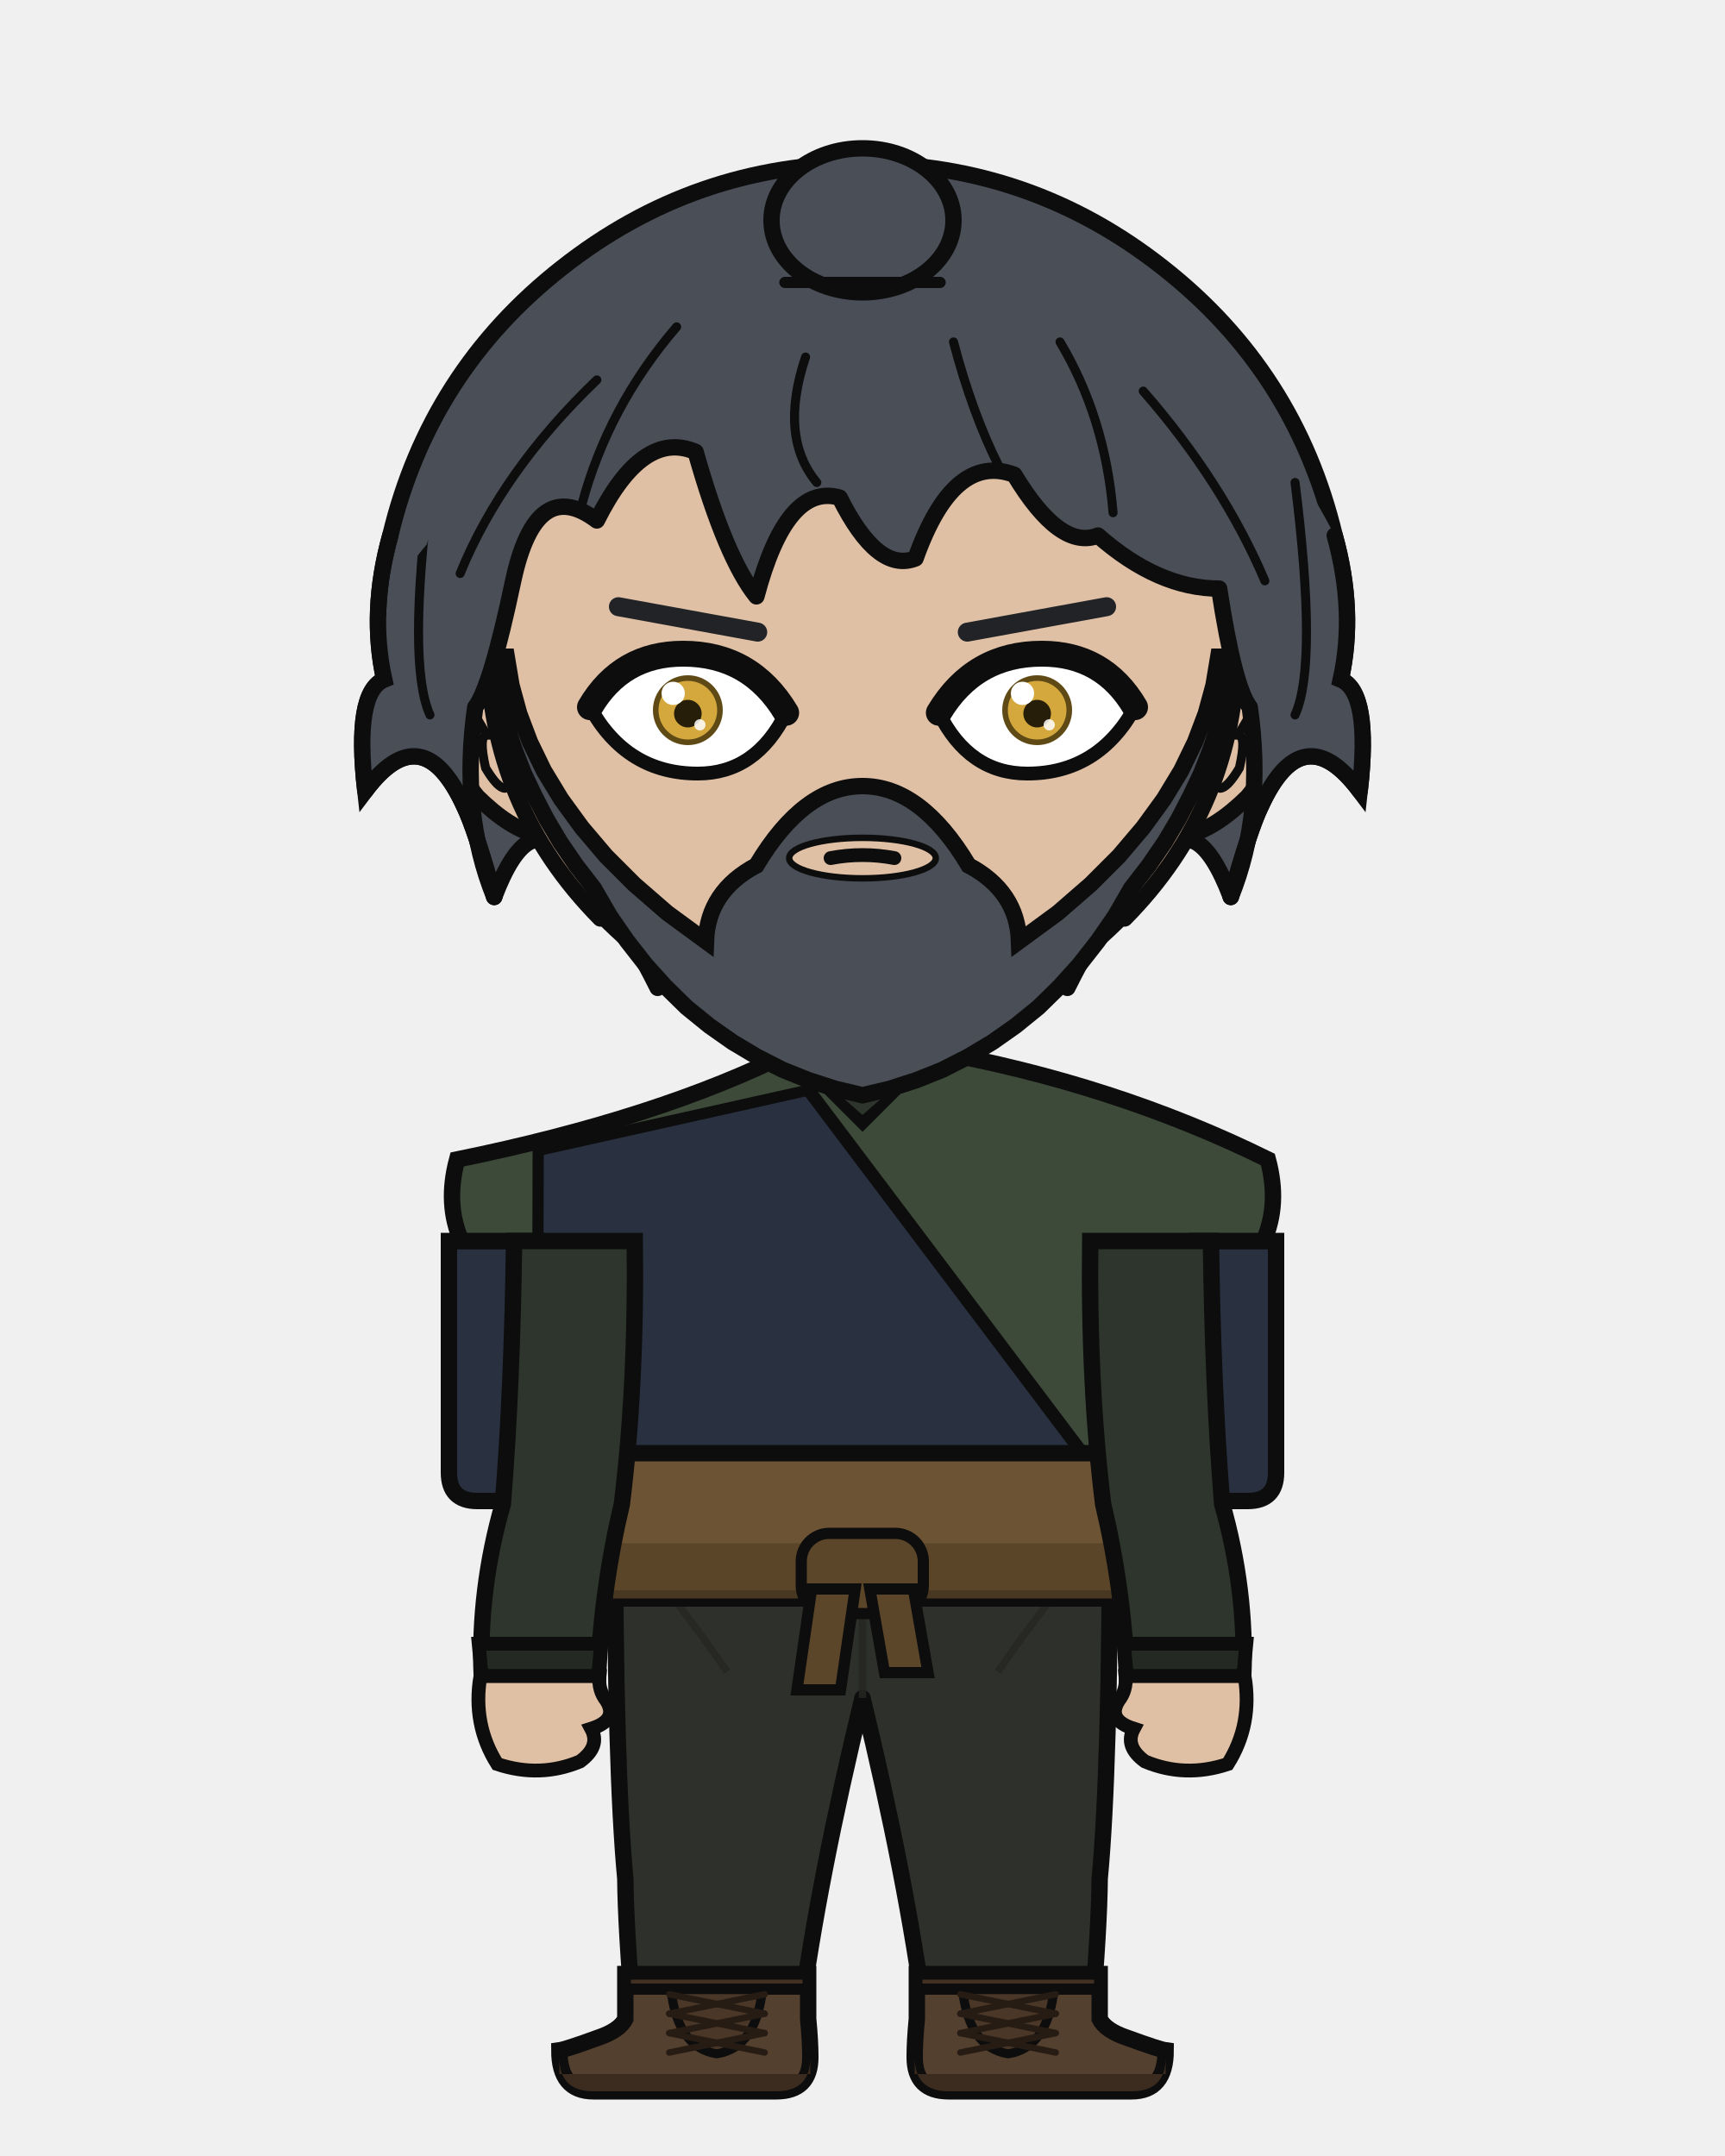
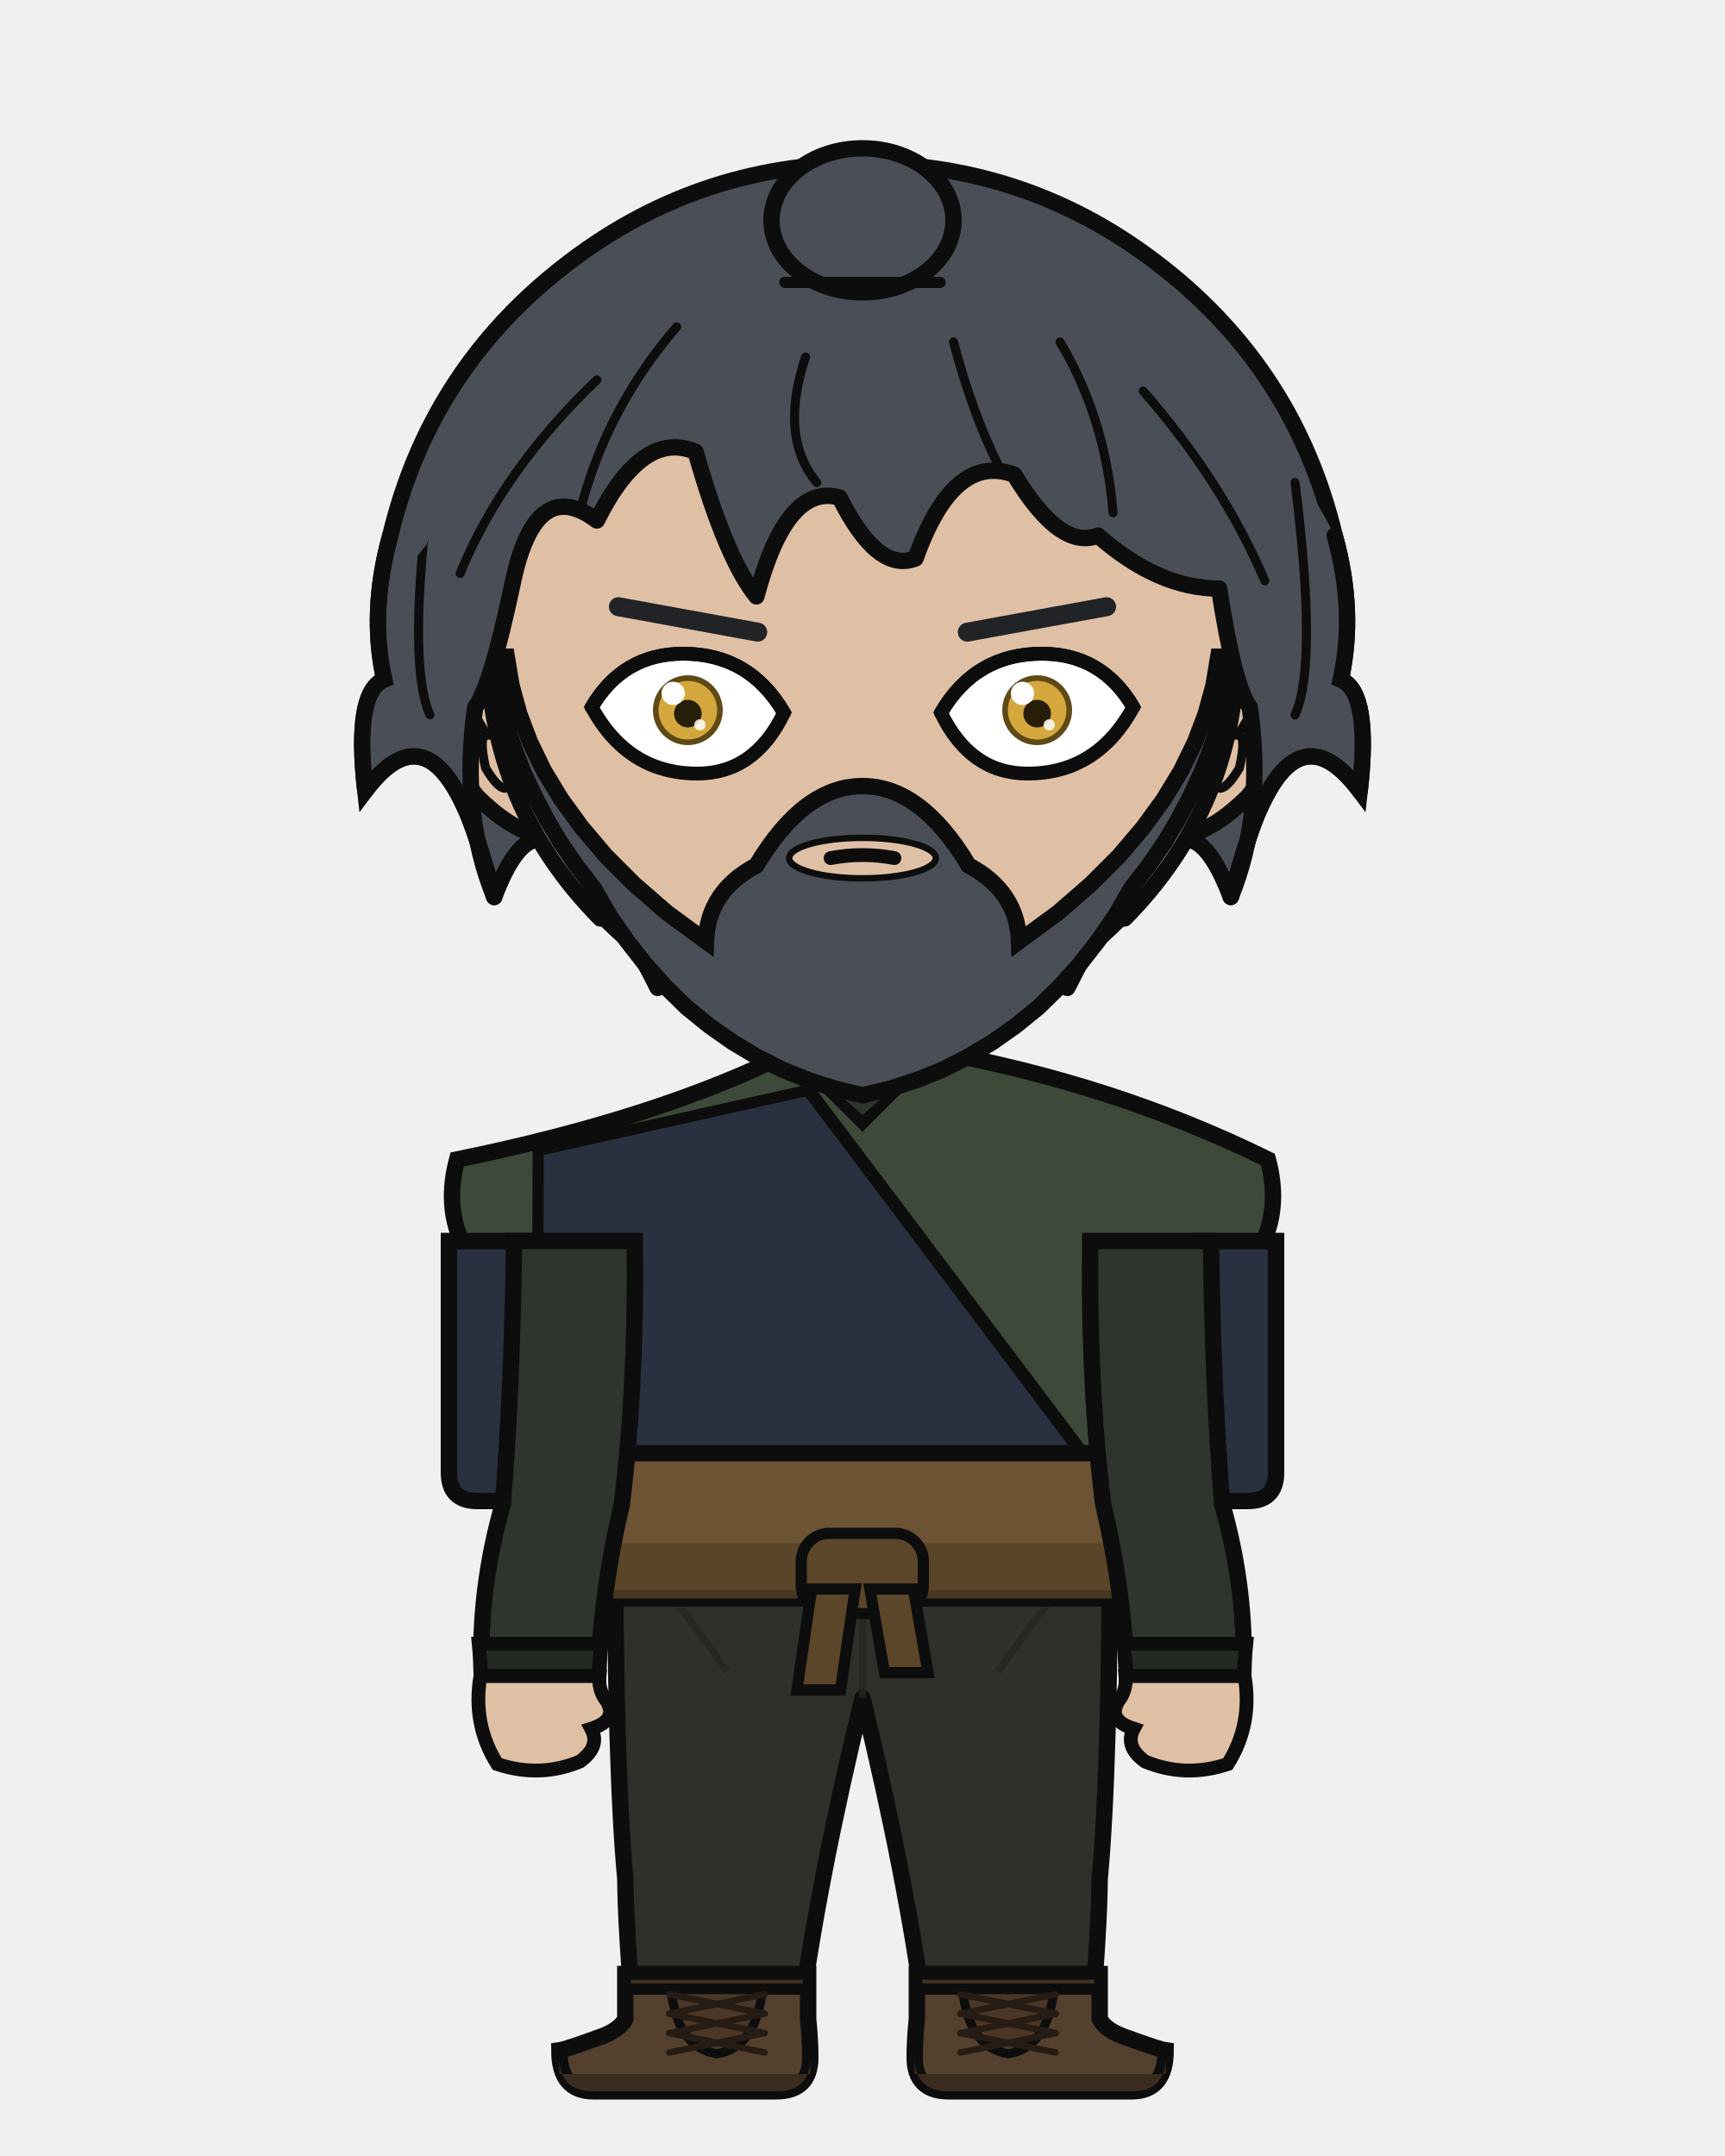
<svg xmlns="http://www.w3.org/2000/svg" width="400" height="500" viewBox="0 0 400 500">
  <defs>
    <clipPath id="hair-front">
      <path d="M 114.6 208.0 Q 106.7 188.6 110.2 164.0 Q 113.8 159.4 119.0 134.7 Q 124.3 110.1 138.4 120.7 Q 149.0 99.5 161.3 104.8 Q 168.3 129.5 175.4 138.3 Q 182.4 111.9 194.7 115.4 Q 203.5 133.0 212.3 129.5 Q 221.1 104.8 235.2 110.1 Q 245.8 127.7 254.6 124.2 Q 268.6 136.5 282.7 136.5 Q 286.2 159.4 289.8 164.0 Q 293.3 188.6 285.4 208.0 Q 289.8 192.2 292.4 186.9 Q 302.1 165.8 315.3 183.4 Q 317.9 160.5 310.9 157.6 Q 314.4 141.8 309.5 124.2 Q 292.5 91.3 264.3 69.0 Q 236.0 46.7 200.0 46.7 Q 164.0 46.7 135.7 69.0 Q 107.5 91.3 99.0 126.2 Q 85.6 141.8 89.1 157.6 Q 82.1 160.5 84.7 183.4 Q 97.9 165.8 107.6 186.9 Q 110.2 192.2 114.6 208.0 Z" />
    </clipPath>
  </defs>
  <path d="M 90.5 124.2 Q 99.6 86.2 130.3 62.1 Q 161.0 37.9 200.0 37.9 Q 239.0 37.9 269.7 62.1 Q 300.4 86.2 309.5 124.2 Q 314.4 141.8 310.9 157.6 Q 317.9 160.5 315.3 183.4 Q 302.1 165.8 292.4 186.9 Q 289.8 192.2 285.4 208.0 Q 277.4 186.9 268.6 199.2 Q 259.8 204.5 247.5 229.1 Q 226.4 204.5 200.0 209.8 Q 173.6 204.5 152.5 229.1 Q 140.2 204.5 131.4 199.2 Q 122.6 186.9 114.6 208.0 Q 110.2 192.2 107.6 186.9 Q 97.9 165.8 84.7 183.4 Q 82.1 160.5 89.1 157.6 Q 85.6 141.8 90.5 124.2 Z" fill="#4a4f57" />
  <path d="M 90.5 124.2 Q 99.6 86.2 130.3 62.1 Q 161.0 37.9 200.0 37.9 Q 239.0 37.9 269.7 62.1 Q 300.4 86.2 309.5 124.2 Q 314.4 141.8 310.9 157.6 Q 317.9 160.5 315.3 183.4 Q 302.1 165.8 292.4 186.9 Q 289.8 192.2 285.4 208.0 Q 277.4 186.9 268.6 199.2 Q 259.8 204.5 247.5 229.1 Q 226.4 204.5 200.0 209.8 Q 173.6 204.5 152.5 229.1 Q 140.2 204.5 131.4 199.2 Q 122.6 186.9 114.6 208.0 Q 110.2 192.2 107.6 186.9 Q 97.9 165.8 84.7 183.4 Q 82.1 160.5 89.1 157.6 Q 85.6 141.8 90.5 124.2 Z" fill="none" stroke="#0d0d0d" stroke-width="3.8" stroke-linecap="round" stroke-linejoin="round" />
  <rect x="179.8" y="225.4" width="40.3" height="40.5" rx="14.1" fill="#e0c0a4" />
  <line x1="179.8" y1="225.4" x2="179.8" y2="265.9" stroke="#0d0d0d" stroke-width="3.8" />
  <line x1="220.2" y1="225.4" x2="220.2" y2="265.9" stroke="#0d0d0d" stroke-width="3.8" />
  <path d="M 142.6 350.6 L 257.4 350.6 Q 257.4 410.2 255.0 435.7 Q 254.9 447.1 253.1 468.2 L 214.5 468.2 Q 210.2 435.7 200.0 393.8 Q 189.8 435.7 185.5 468.2 L 146.9 468.2 Q 145.1 447.1 145.0 435.7 Q 142.6 410.2 142.6 350.6 Z" fill="#2e302b" stroke="#0d0d0d" stroke-width="3.8" stroke-linejoin="round" />
  <line x1="200.0" y1="355.8" x2="200.0" y2="393.8" stroke="#252622" stroke-width="1.7" opacity="0.8" />
  <path d="M 145.0 357.5 Q 156.8 370.5 168.6 387.7" fill="none" stroke="#252622" stroke-width="1.7" opacity="0.8" />
  <path d="M 255.0 357.5 Q 243.2 370.5 231.4 387.7" fill="none" stroke="#252622" stroke-width="1.7" opacity="0.8" />
  <path d="M 187.4 457.8 L 187.4 468.2 Q 187.9 473.3 187.9 477.1 Q 187.9 485.0 180.0 485.0 L 137.6 485.0 Q 129.7 485.0 129.7 475.5 Q 131.2 475.3 138.6 472.6 Q 143.7 470.9 145.0 468.2 L 145.0 457.8 Z" fill="#54402f" stroke="#0d0d0d" stroke-width="3.8" />
  <path d="M 187.9 481.0 L 129.7 481.0 L 129.7 477.1 Q 129.7 485.0 137.6 485.0 L 180.0 485.0 Q 187.9 485.0 187.9 477.1 Z" fill="#3b2c1f" />
  <rect x="145.0" y="457.8" width="42.4" height="3.5" fill="#423122" stroke="#0d0d0d" stroke-width="2.6" />
  <path d="M 155.6 461.4 L 176.8 461.4 Q 175.3 474.9 166.2 476.3 Q 157.1 474.9 155.6 461.4 Z" fill="#4a3727" stroke="#0d0d0d" stroke-width="2.1" />
  <line x1="177.3" y1="462.5" x2="155.2" y2="467.0" stroke="#261c14" stroke-width="1.5" stroke-linecap="round" />
  <line x1="155.2" y1="462.5" x2="177.3" y2="467.0" stroke="#261c14" stroke-width="1.5" stroke-linecap="round" />
  <line x1="177.3" y1="467.0" x2="155.2" y2="471.5" stroke="#261c14" stroke-width="1.5" stroke-linecap="round" />
  <line x1="155.2" y1="467.0" x2="177.3" y2="471.5" stroke="#261c14" stroke-width="1.5" stroke-linecap="round" />
  <line x1="177.3" y1="471.5" x2="155.2" y2="476.0" stroke="#261c14" stroke-width="1.5" stroke-linecap="round" />
  <line x1="155.2" y1="471.5" x2="177.3" y2="476.0" stroke="#261c14" stroke-width="1.5" stroke-linecap="round" />
  <path d="M 212.6 457.8 L 212.6 468.2 Q 212.1 473.3 212.1 477.1 Q 212.1 485.0 220.0 485.0 L 262.4 485.0 Q 270.3 485.0 270.3 475.5 Q 268.8 475.3 261.4 472.6 Q 256.3 470.9 255.0 468.2 L 255.0 457.8 Z" fill="#54402f" stroke="#0d0d0d" stroke-width="3.8" />
  <path d="M 212.1 481.0 L 270.3 481.0 L 270.3 477.1 Q 270.3 485.0 262.4 485.0 L 220.0 485.0 Q 212.1 485.0 212.1 477.1 Z" fill="#3b2c1f" />
  <rect x="212.6" y="457.8" width="42.4" height="3.5" fill="#423122" stroke="#0d0d0d" stroke-width="2.6" />
  <path d="M 223.2 461.4 L 244.4 461.4 Q 242.9 474.9 233.8 476.3 Q 224.7 474.9 223.2 461.4 Z" fill="#4a3727" stroke="#0d0d0d" stroke-width="2.1" />
  <line x1="244.8" y1="462.5" x2="222.7" y2="467.0" stroke="#261c14" stroke-width="1.5" stroke-linecap="round" />
  <line x1="222.7" y1="462.5" x2="244.8" y2="467.0" stroke="#261c14" stroke-width="1.5" stroke-linecap="round" />
  <line x1="244.8" y1="467.0" x2="222.7" y2="471.5" stroke="#261c14" stroke-width="1.5" stroke-linecap="round" />
  <line x1="222.7" y1="467.0" x2="244.8" y2="471.5" stroke="#261c14" stroke-width="1.5" stroke-linecap="round" />
  <line x1="244.8" y1="471.5" x2="222.7" y2="476.0" stroke="#261c14" stroke-width="1.5" stroke-linecap="round" />
  <line x1="222.7" y1="471.5" x2="244.8" y2="476.0" stroke="#261c14" stroke-width="1.5" stroke-linecap="round" />
  <path d="M 122.8 287.8 L 104.1 287.8 L 104.1 341.5 Q 104.1 348.1 110.7 348.1 L 122.8 348.1 Z" fill="#293040" stroke="#0d0d0d" stroke-width="3.8" />
  <path d="M 277.2 287.8 L 295.9 287.8 L 295.9 341.5 Q 295.9 348.1 289.3 348.1 L 277.2 348.1 Z" fill="#293040" stroke="#0d0d0d" stroke-width="3.8" />
  <path d="M 183.9 243.7 Q 153.0 259.3 106.0 268.9 Q 103.2 279.3 107.0 287.8 L 122.5 287.8 Q 122.5 321.4 121.3 348.8 Q 120.5 349.8 120.5 350.6 L 279.5 350.6 Q 279.5 349.8 278.7 348.8 Q 277.5 321.4 277.5 287.8 L 293.0 287.8 Q 296.8 279.3 294.0 268.9 Q 258.3 251.3 216.1 243.7 L 200.0 259.8 Z" fill="#3d4a39" stroke="#0d0d0d" stroke-width="3.8" />
  <path d="M 187.4 245.3 L 200.0 256.3 L 212.6 245.3" fill="none" stroke="#2e352c" stroke-width="3.4" />
  <path d="M 187.5 252.8 L 124.8 266.8 Q 124.8 348.8 121.3 344.6 L 256.7 344.6 Z" fill="#293040" stroke="#0d0d0d" stroke-width="2.6" />
  <path d="M 187.5 252.8 L 256.7 344.6" fill="none" stroke="#0d0d0d" stroke-width="3.0" stroke-linecap="round" />
  <rect x="118.9" y="337.0" width="162.2" height="33.7" rx="6.1" fill="#6b5334" stroke="#0d0d0d" stroke-width="3.8" />
  <rect x="118.9" y="357.9" width="162.2" height="12.8" rx="6.1" fill="#564126" opacity="0.8" />
  <rect x="185.8" y="355.6" width="28.3" height="18.6" rx="6.5" fill="#5c4629" stroke="#0d0d0d" stroke-width="2.6" />
  <path d="M 188.2 368.5 L 198.3 368.5 L 194.9 391.9 L 184.8 391.9 Z" fill="#5c4629" stroke="#0d0d0d" stroke-width="2.6" />
  <path d="M 201.7 368.5 L 211.8 368.5 L 215.2 387.9 L 205.1 387.9 Z" fill="#5c4629" stroke="#0d0d0d" stroke-width="2.6" />
  <path d="M 147.2 287.8 L 119.2 287.8 Q 118.8 321.4 116.6 348.8 Q 110.9 368.7 111.7 388.7 L 138.7 388.7 Q 139.5 368.7 144.2 348.8 Q 147.6 321.4 147.2 287.8 Z" fill="#2e352c" stroke="#0d0d0d" stroke-width="3.8" />
  <path d="M 111.0 381.2 L 139.4 381.2 L 138.7 388.7 L 111.7 388.7 Z" fill="#242a23" stroke="#0d0d0d" stroke-width="3.2" />
  <path d="M 111.4 388.7 Q 109.5 399.9 115.3 409.1 Q 125.2 412.4 134.5 408.5 Q 139.3 405.0 137.1 400.9 Q 143.4 398.9 140.6 394.4 Q 138.7 392.0 139.0 388.7 Z" fill="#e0c0a4" stroke="#0d0d0d" stroke-width="3.2" />
  <path d="M 252.8 287.8 L 280.8 287.8 Q 281.2 321.4 283.4 348.8 Q 289.1 368.7 288.3 388.7 L 261.3 388.7 Q 260.5 368.7 255.8 348.8 Q 252.4 321.4 252.8 287.8 Z" fill="#2e352c" stroke="#0d0d0d" stroke-width="3.8" />
  <path d="M 260.6 381.2 L 289.0 381.2 L 288.3 388.7 L 261.3 388.7 Z" fill="#242a23" stroke="#0d0d0d" stroke-width="3.2" />
  <path d="M 288.6 388.7 Q 290.5 399.9 284.7 409.1 Q 274.8 412.4 265.5 408.5 Q 260.7 405.0 262.9 400.9 Q 256.6 398.9 259.4 394.4 Q 261.3 392.0 261.0 388.7 Z" fill="#e0c0a4" stroke="#0d0d0d" stroke-width="3.2" />
  <path d="M 113.1 153.2 Q 108.1 153.5 104.9 158.7 Q 102.2 164.3 104.0 173.5 Q 106.7 180.0 110.7 184.8 Q 118.2 192.2 124.7 193.7 Z" fill="#e0c0a4" />
  <path d="M 113.1 153.2 Q 108.1 153.5 104.9 158.7 Q 102.2 164.3 104.0 173.5 Q 106.7 180.0 110.7 184.8 Q 118.2 192.2 124.7 193.7" fill="none" stroke="#0d0d0d" stroke-width="3.8" stroke-linecap="round" />
  <path d="M 106.6 169.6 Q 105.6 165.1 106.4 163.5 Q 107.3 162.5 108.9 163.7 Q 110.8 166.9 112.9 170.5 Q 110.9 170.6 112.6 178.1 Q 115.4 182.8 117.1 182.8" fill="none" stroke="#0d0d0d" stroke-width="2.1" stroke-linecap="round" />
  <path d="M 286.9 153.2 Q 291.9 153.5 295.1 158.7 Q 297.8 164.3 296.0 173.5 Q 293.3 180.0 289.3 184.8 Q 281.8 192.2 275.3 193.7 Z" fill="#e0c0a4" />
  <path d="M 286.9 153.2 Q 291.9 153.5 295.1 158.7 Q 297.8 164.3 296.0 173.5 Q 293.3 180.0 289.3 184.8 Q 281.8 192.2 275.3 193.7" fill="none" stroke="#0d0d0d" stroke-width="3.8" stroke-linecap="round" />
  <path d="M 293.4 169.6 Q 294.4 165.1 293.6 163.5 Q 292.7 162.5 291.1 163.7 Q 289.2 166.9 287.1 170.5 Q 289.1 170.6 287.4 178.1 Q 284.6 182.8 282.9 182.8" fill="none" stroke="#0d0d0d" stroke-width="2.1" stroke-linecap="round" />
  <path d="M 200.0 62.6 Q 236.1 62.6 261.6 88.3 Q 287.1 114.1 286.9 150.6 Q 286.4 187.1 260.8 213.0 Q 235.4 239.0 200.0 239.0 Q 164.6 239.0 139.2 213.0 Q 113.6 187.1 113.1 150.6 Q 112.9 114.1 138.4 88.3 Q 163.9 62.6 200.0 62.6 Z" fill="#e0c0a4" />
  <path d="M 139.2 213.0 Q 113.6 187.1 113.1 150.6 Q 112.9 114.1 138.4 88.3 Q 163.9 62.6 200.0 62.6 Q 236.1 62.6 261.6 88.3 Q 287.1 114.1 286.9 150.6 Q 286.4 187.1 260.8 213.0" fill="none" stroke="#0d0d0d" stroke-width="3.8" stroke-linecap="round" />
  <path d="M 260.8 213.0 Q 235.4 239.0 200.0 239.0 Q 164.6 239.0 139.2 213.0" fill="none" stroke="#0d0d0d" stroke-width="2.3" stroke-linecap="round" />
  <path d="M 114.0 152.3 L 114.8 157.7 L 116.0 163.1 L 117.5 168.4 L 119.3 173.8 L 121.4 179.2 L 123.9 184.5 L 126.7 189.9 L 129.9 195.3 L 133.6 200.7 L 137.7 206.0 L 137.7 206.0 L 141.4 212.4 L 145.4 218.2 L 149.7 223.7 L 154.3 228.8 L 159.2 233.6 L 164.5 237.9 L 169.9 241.7 L 175.6 245.1 L 181.5 248.1 L 187.5 250.5 L 193.7 252.5 L 200.0 254.0 L 206.3 252.5 L 212.5 250.5 L 218.5 248.1 L 224.4 245.1 L 230.1 241.7 L 235.5 237.9 L 240.8 233.6 L 245.7 228.8 L 250.3 223.7 L 254.6 218.2 L 258.6 212.4 L 262.3 206.0 L 266.4 200.7 L 270.1 195.3 L 273.3 189.9 L 276.1 184.5 L 278.6 179.2 L 280.7 173.8 L 282.5 168.4 L 284.0 163.1 L 285.2 157.7 L 286.0 152.3 L 282.5 152.3 L 281.4 158.9 L 279.6 165.5 L 277.1 172.1 L 273.9 178.7 L 269.9 185.3 L 265.1 191.9 L 259.5 198.5 L 252.9 205.1 L 245.3 211.7 L 236.3 218.3 Q 235.9 206.7 224.6 200.7 Q 213.6 182.3 200.0 182.3 Q 186.4 182.3 175.4 200.7 Q 164.1 206.7 163.7 218.3 L 154.7 211.7 L 147.1 205.1 L 140.5 198.5 L 134.9 191.9 L 130.1 185.3 L 126.1 178.7 L 122.9 172.1 L 120.4 165.5 L 118.6 158.9 L 117.5 152.3 Z" fill="#4a4f57" stroke="#0d0d0d" stroke-width="3.8" />
  <ellipse cx="200.0" cy="199.0" rx="17.0" ry="4.7" fill="#e0c0a4" stroke="#0d0d0d" stroke-width="1.5" />
  <line x1="175.7" y1="146.6" x2="143.4" y2="140.7" stroke="#212327" stroke-width="4.4" stroke-linecap="round" />
  <defs>
    <clipPath id="eye-l">
-       <path d="M 182.3 165.3 Q 174.1 151.6 158.4 151.6 Q 144.1 151.6 136.8 164.0 Q 145.3 179.4 161.8 179.4 Q 175.3 179.4 182.3 165.3 Z" />
+       <path d="M 181.8 165.3 Q 173.8 151.6 158.4 151.6 Q 144.5 151.6 137.2 164.0 Q 145.6 179.4 161.7 179.4 Q 175.0 179.4 181.8 165.3 Z" />
    </clipPath>
  </defs>
-   <path d="M 182.3 165.3 Q 174.1 151.6 158.4 151.6 Q 144.1 151.6 136.8 164.0 Q 145.3 179.4 161.8 179.4 Q 175.3 179.4 182.3 165.3 Z" fill="white" stroke="#0d0d0d" stroke-width="3.2" />
+   <path d="M 181.8 165.3 Q 173.8 151.6 158.4 151.6 Q 144.5 151.6 137.2 164.0 Q 145.6 179.4 161.7 179.4 Q 175.0 179.4 181.8 165.3 Z" fill="white" stroke="#0d0d0d" stroke-width="3.2" />
  <g clip-path="url(#eye-l)">
    <circle cx="159.5" cy="164.7" r="8.1" fill="#5f4a16" />
    <circle cx="159.5" cy="164.7" r="6.8" fill="#d4a83c" />
    <circle cx="159.5" cy="165.5" r="3.2" fill="#261e09" />
    <circle cx="156.1" cy="160.8" r="2.7" fill="white" />
    <circle cx="162.3" cy="168.1" r="1.3" fill="white" opacity="0.85" />
  </g>
-   <path d="M 182.3 165.3 Q 174.1 151.6 158.4 151.6 Q 144.1 151.6 136.8 164.0" fill="none" stroke="#0d0d0d" stroke-width="6.0" stroke-linecap="round" />
+   <path d="M 181.8 165.3 Q 173.8 151.6 158.4 151.6 Q 144.5 151.6 137.2 164.0" fill="none" stroke="#0d0d0d" stroke-width="3.2" stroke-linecap="round" />
  <line x1="224.3" y1="146.6" x2="256.6" y2="140.7" stroke="#212327" stroke-width="4.4" stroke-linecap="round" />
  <defs>
    <clipPath id="eye-r">
-       <path d="M 217.7 165.3 Q 225.9 151.6 241.6 151.6 Q 255.9 151.6 263.2 164.0 Q 254.7 179.4 238.2 179.4 Q 224.7 179.4 217.7 165.3 Z" />
+       <path d="M 218.2 165.3 Q 226.2 151.6 241.6 151.6 Q 255.5 151.6 262.8 164.0 Q 254.4 179.4 238.3 179.4 Q 225.0 179.4 218.2 165.3 Z" />
    </clipPath>
  </defs>
-   <path d="M 217.7 165.3 Q 225.9 151.6 241.6 151.6 Q 255.9 151.6 263.2 164.0 Q 254.7 179.4 238.2 179.4 Q 224.7 179.4 217.7 165.3 Z" fill="white" stroke="#0d0d0d" stroke-width="3.2" />
+   <path d="M 218.2 165.3 Q 226.2 151.6 241.6 151.6 Q 255.5 151.6 262.8 164.0 Q 254.4 179.4 238.3 179.4 Q 225.0 179.4 218.2 165.3 Z" fill="white" stroke="#0d0d0d" stroke-width="3.2" />
  <g clip-path="url(#eye-r)">
    <circle cx="240.5" cy="164.7" r="8.1" fill="#5f4a16" />
    <circle cx="240.5" cy="164.7" r="6.8" fill="#d4a83c" />
    <circle cx="240.5" cy="165.5" r="3.2" fill="#261e09" />
    <circle cx="237.1" cy="160.8" r="2.7" fill="white" />
    <circle cx="243.3" cy="168.1" r="1.3" fill="white" opacity="0.85" />
  </g>
-   <path d="M 217.7 165.3 Q 225.9 151.6 241.6 151.6 Q 255.9 151.6 263.2 164.0" fill="none" stroke="#0d0d0d" stroke-width="6.0" stroke-linecap="round" />
+   <path d="M 218.2 165.3 Q 226.2 151.6 241.6 151.6 Q 255.5 151.6 262.8 164.0" fill="none" stroke="#0d0d0d" stroke-width="3.2" stroke-linecap="round" />
  <path d="M 192.6 199.0 Q 200.0 197.6 207.4 199.0" fill="none" stroke="#0d0d0d" stroke-width="3.2" stroke-linecap="round" />
  <path d="M 114.6 208.0 Q 106.7 188.6 110.2 164.0 Q 113.8 159.4 119.0 134.7 Q 124.3 110.1 138.4 120.7 Q 149.0 99.5 161.3 104.8 Q 168.3 129.5 175.4 138.3 Q 182.4 111.9 194.7 115.4 Q 203.5 133.0 212.3 129.5 Q 221.1 104.8 235.2 110.1 Q 245.8 127.7 254.6 124.2 Q 268.6 136.5 282.7 136.5 Q 286.2 159.4 289.8 164.0 Q 293.3 188.6 285.4 208.0 Q 289.8 192.2 292.4 186.9 Q 302.1 165.8 315.3 183.4 Q 317.9 160.5 310.9 157.6 Q 314.4 141.8 309.5 124.2 Q 292.5 91.3 264.3 69.0 Q 236.0 46.7 200.0 46.7 Q 164.0 46.7 135.7 69.0 Q 107.5 91.3 99.0 126.2 Q 85.6 141.8 89.1 157.6 Q 82.1 160.5 84.7 183.4 Q 97.9 165.8 107.6 186.9 Q 110.2 192.2 114.6 208.0 Z" fill="#4a4f57" />
  <path d="M 114.6 208.0 Q 106.7 188.6 110.2 164.0 Q 113.8 159.4 119.0 134.7 Q 124.3 110.1 138.4 120.7 Q 149.0 99.5 161.3 104.8 Q 168.3 129.5 175.4 138.3 Q 182.4 111.9 194.7 115.4 Q 203.5 133.0 212.3 129.5 Q 221.1 104.8 235.2 110.1 Q 245.8 127.7 254.6 124.2 Q 268.6 136.5 282.7 136.5 Q 286.2 159.4 289.8 164.0 Q 293.3 188.6 285.4 208.0" fill="none" stroke="#0d0d0d" stroke-width="3.8" stroke-linecap="round" stroke-linejoin="round" />
  <path d="M 285.4 208.0 Q 289.8 192.2 292.4 186.9 Q 302.1 165.8 315.3 183.4 Q 317.9 160.5 310.9 157.6 Q 314.4 141.8 309.5 124.2" fill="none" stroke="#0d0d0d" stroke-width="3.8" stroke-linecap="round" />
  <path d="M 114.6 208.0 Q 110.2 192.2 107.6 186.9 Q 97.9 165.8 84.7 183.4 Q 82.1 160.5 89.1 157.6 Q 85.6 141.8 90.5 124.2" fill="none" stroke="#0d0d0d" stroke-width="3.8" stroke-linecap="round" />
  <path d="M 156.9 75.8 Q 141.0 94.3 134.9 117.1" fill="none" stroke="#0d0d0d" stroke-width="2.1" stroke-linecap="round" clip-path="url(#hair-front)" />
  <path d="M 186.8 82.8 Q 180.6 101.3 189.4 111.9" fill="none" stroke="#0d0d0d" stroke-width="2.1" stroke-linecap="round" clip-path="url(#hair-front)" />
  <path d="M 221.1 79.3 Q 225.5 96.0 231.7 108.3" fill="none" stroke="#0d0d0d" stroke-width="2.1" stroke-linecap="round" clip-path="url(#hair-front)" />
  <path d="M 245.8 79.3 Q 256.3 96.9 258.1 118.9" fill="none" stroke="#0d0d0d" stroke-width="2.1" stroke-linecap="round" clip-path="url(#hair-front)" />
  <path d="M 265.1 90.7 Q 283.6 111.9 293.3 134.7" fill="none" stroke="#0d0d0d" stroke-width="2.1" stroke-linecap="round" clip-path="url(#hair-front)" />
  <path d="M 138.4 88.1 Q 116.4 109.2 106.7 133.0" fill="none" stroke="#0d0d0d" stroke-width="2.1" stroke-linecap="round" clip-path="url(#hair-front)" />
  <path d="M 300.3 111.9 Q 305.6 154.1 300.3 165.8" fill="none" stroke="#0d0d0d" stroke-width="2.1" stroke-linecap="round" clip-path="url(#hair-front)" />
  <path d="M 99.7 111.9 Q 94.4 154.1 99.7 165.8" fill="none" stroke="#0d0d0d" stroke-width="2.1" stroke-linecap="round" clip-path="url(#hair-front)" />
  <ellipse cx="200.0" cy="51.1" rx="21.1" ry="16.7" fill="#4a4f57" stroke="#0d0d0d" stroke-width="3.8" />
  <path d="M 182.0 65.5 L 218.0 65.5" fill="none" stroke="#0d0d0d" stroke-width="2.6" stroke-linecap="round" />
</svg>
